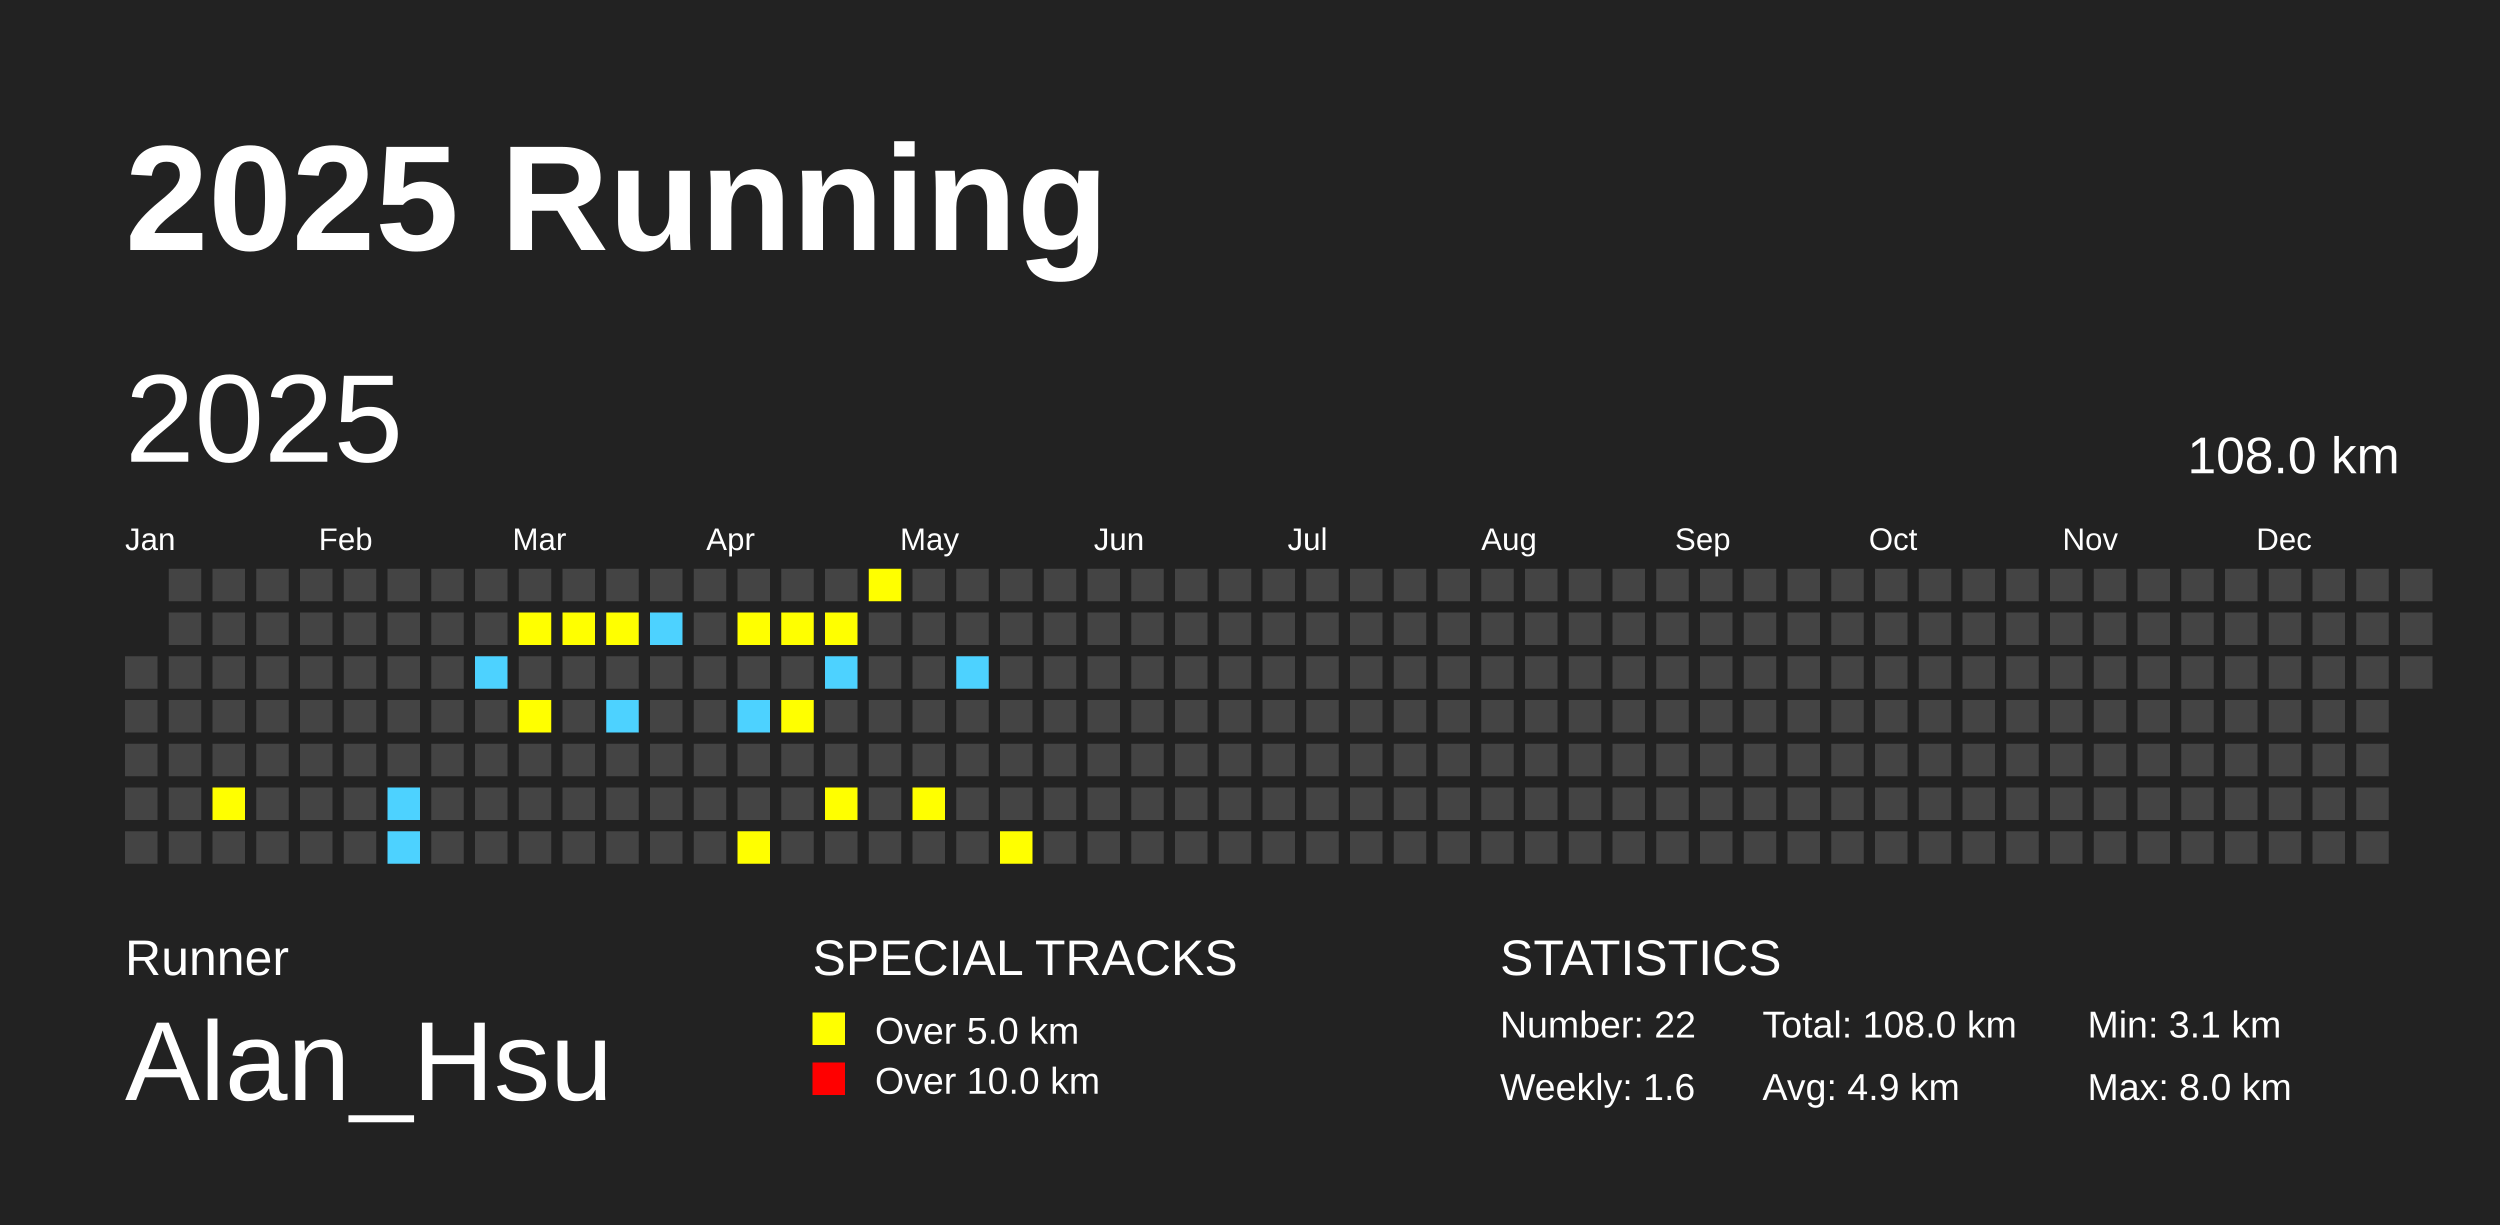
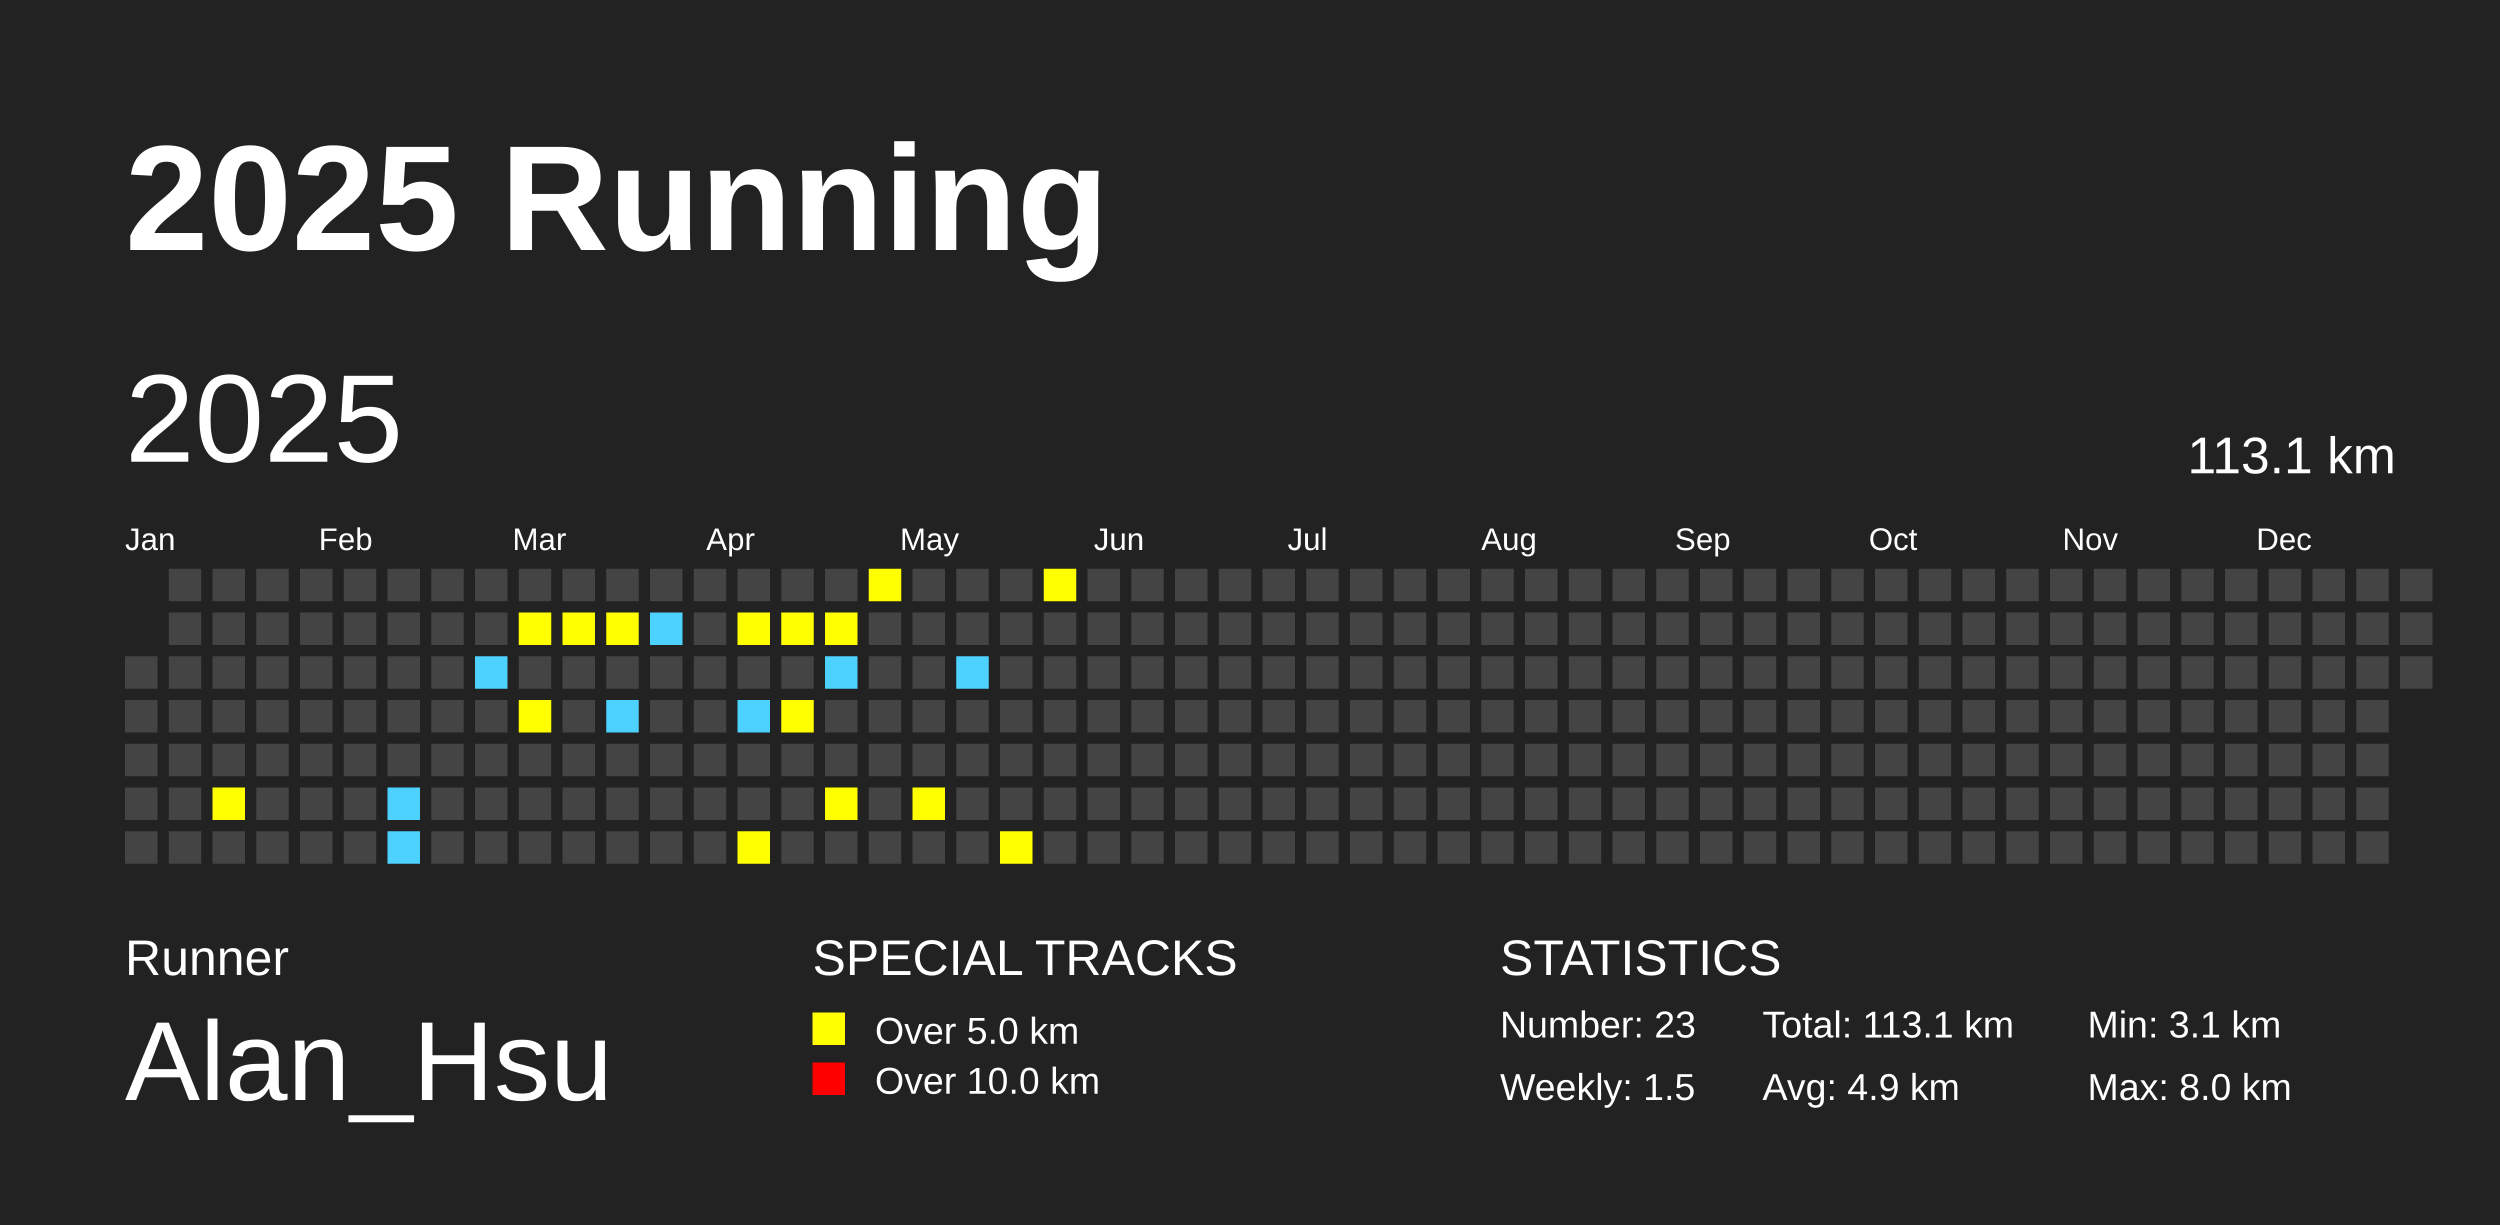
<svg xmlns="http://www.w3.org/2000/svg" baseProfile="full" height="98mm" version="1.1" viewBox="0,0,200,98" width="200mm">
  <defs />
  <rect fill="#222222" height="98" width="200" x="0" y="0" />
  <text fill="#FFFFFF" style="font-size:12px; font-family:Arial; font-weight:bold;" x="10" y="20">2025 Running</text>
  <text fill="#FFFFFF" style="font-size:4px; font-family:Arial" x="10" y="78">Runner</text>
  <text fill="#FFFFFF" style="font-size:9px; font-family:Arial" x="10" y="88">Alan_Hsu</text>
  <text fill="#FFFFFF" style="font-size:4px; font-family:Arial" x="65" y="78">SPECIAL TRACKS</text>
  <rect fill="yellow" height="2.6" width="2.6" x="65" y="81" />
  <text fill="#FFFFFF" style="font-size:3px; font-family:Arial" x="70" y="83.5">Over 5.0 km</text>
  <rect fill="red" height="2.6" width="2.6" x="65" y="85" />
  <text fill="#FFFFFF" style="font-size:3px; font-family:Arial" x="70" y="87.5">Over 10.0 km</text>
  <text fill="#FFFFFF" style="font-size:4px; font-family:Arial" x="120" y="78">STATISTICS</text>
-   <text fill="#FFFFFF" style="font-size:3px; font-family:Arial" x="120" y="83">Number: 22</text>
-   <text fill="#FFFFFF" style="font-size:3px; font-family:Arial" x="120" y="88">Weekly: 1.6</text>
-   <text fill="#FFFFFF" style="font-size:3px; font-family:Arial" x="141" y="83">Total: 108.0 km</text>
+   <text fill="#FFFFFF" style="font-size:3px; font-family:Arial" x="120" y="83">Number: 23</text>
+   <text fill="#FFFFFF" style="font-size:3px; font-family:Arial" x="120" y="88">Weekly: 1.5</text>
+   <text fill="#FFFFFF" style="font-size:3px; font-family:Arial" x="141" y="83">Total: 113.1 km</text>
  <text fill="#FFFFFF" style="font-size:3px; font-family:Arial" x="141" y="88">Avg: 4.9 km</text>
  <text fill="#FFFFFF" style="font-size:3px; font-family:Arial" x="167" y="83">Min: 3.1 km</text>
  <text fill="#FFFFFF" style="font-size:3px; font-family:Arial" x="167" y="88">Max: 8.0 km</text>
  <text dominant-baseline="hanging" fill="#FFFFFF" style="font-size:10.0px; font-family:Arial;" x="10" y="30">2025</text>
-   <text dominant-baseline="hanging" fill="#FFFFFF" style="font-size:4.125px; font-family:Arial;" x="175" y="35">108.0 km</text>
+   <text dominant-baseline="hanging" fill="#FFFFFF" style="font-size:4.125px; font-family:Arial;" x="175" y="35">113.1 km</text>
  <text fill="#FFFFFF" style="font-size:2.5px; font-family:Arial" x="10.0" y="44">Jan</text>
  <text fill="#FFFFFF" style="font-size:2.5px; font-family:Arial" x="25.5" y="44">Feb</text>
  <text fill="#FFFFFF" style="font-size:2.5px; font-family:Arial" x="41.0" y="44">Mar</text>
  <text fill="#FFFFFF" style="font-size:2.5px; font-family:Arial" x="56.5" y="44">Apr</text>
  <text fill="#FFFFFF" style="font-size:2.5px; font-family:Arial" x="72.0" y="44">May</text>
  <text fill="#FFFFFF" style="font-size:2.5px; font-family:Arial" x="87.5" y="44">Jun</text>
  <text fill="#FFFFFF" style="font-size:2.5px; font-family:Arial" x="103.0" y="44">Jul</text>
  <text fill="#FFFFFF" style="font-size:2.5px; font-family:Arial" x="118.5" y="44">Aug</text>
  <text fill="#FFFFFF" style="font-size:2.5px; font-family:Arial" x="134.0" y="44">Sep</text>
  <text fill="#FFFFFF" style="font-size:2.5px; font-family:Arial" x="149.5" y="44">Oct</text>
  <text fill="#FFFFFF" style="font-size:2.5px; font-family:Arial" x="165.0" y="44">Nov</text>
  <text fill="#FFFFFF" style="font-size:2.5px; font-family:Arial" x="180.5" y="44">Dec</text>
  <rect fill="#444444" height="2.6" width="2.6" x="10.0" y="52.5" />
  <rect fill="#444444" height="2.6" width="2.6" x="10.0" y="56.0" />
  <rect fill="#444444" height="2.6" width="2.6" x="10.0" y="59.5" />
  <rect fill="#444444" height="2.6" width="2.6" x="10.0" y="63.0" />
  <rect fill="#444444" height="2.6" width="2.6" x="10.0" y="66.5" />
  <rect fill="#444444" height="2.6" width="2.6" x="13.5" y="45.5" />
  <rect fill="#444444" height="2.6" width="2.6" x="13.5" y="49.0" />
  <rect fill="#444444" height="2.6" width="2.6" x="13.5" y="52.5" />
  <rect fill="#444444" height="2.6" width="2.6" x="13.5" y="56.0" />
  <rect fill="#444444" height="2.6" width="2.6" x="13.5" y="59.5" />
  <rect fill="#444444" height="2.6" width="2.6" x="13.5" y="63.0" />
  <rect fill="#444444" height="2.6" width="2.6" x="13.5" y="66.5" />
  <rect fill="#444444" height="2.6" width="2.6" x="17.0" y="45.5" />
  <rect fill="#444444" height="2.6" width="2.6" x="17.0" y="49.0" />
  <rect fill="#444444" height="2.6" width="2.6" x="17.0" y="52.5" />
  <rect fill="#444444" height="2.6" width="2.6" x="17.0" y="56.0" />
  <rect fill="#444444" height="2.6" width="2.6" x="17.0" y="59.5" />
  <rect fill="yellow" height="2.6" width="2.6" x="17.0" y="63.0" />
  <rect fill="#444444" height="2.6" width="2.6" x="17.0" y="66.5" />
  <rect fill="#444444" height="2.6" width="2.6" x="20.5" y="45.5" />
  <rect fill="#444444" height="2.6" width="2.6" x="20.5" y="49.0" />
  <rect fill="#444444" height="2.6" width="2.6" x="20.5" y="52.5" />
  <rect fill="#444444" height="2.6" width="2.6" x="20.5" y="56.0" />
  <rect fill="#444444" height="2.6" width="2.6" x="20.5" y="59.5" />
  <rect fill="#444444" height="2.6" width="2.6" x="20.5" y="63.0" />
  <rect fill="#444444" height="2.6" width="2.6" x="20.5" y="66.5" />
  <rect fill="#444444" height="2.6" width="2.6" x="24.0" y="45.5" />
  <rect fill="#444444" height="2.6" width="2.6" x="24.0" y="49.0" />
  <rect fill="#444444" height="2.6" width="2.6" x="24.0" y="52.5" />
  <rect fill="#444444" height="2.6" width="2.6" x="24.0" y="56.0" />
  <rect fill="#444444" height="2.6" width="2.6" x="24.0" y="59.5" />
  <rect fill="#444444" height="2.6" width="2.6" x="24.0" y="63.0" />
  <rect fill="#444444" height="2.6" width="2.6" x="24.0" y="66.5" />
  <rect fill="#444444" height="2.6" width="2.6" x="27.5" y="45.5" />
  <rect fill="#444444" height="2.6" width="2.6" x="27.5" y="49.0" />
  <rect fill="#444444" height="2.6" width="2.6" x="27.5" y="52.5" />
  <rect fill="#444444" height="2.6" width="2.6" x="27.5" y="56.0" />
  <rect fill="#444444" height="2.6" width="2.6" x="27.5" y="59.5" />
  <rect fill="#444444" height="2.6" width="2.6" x="27.5" y="63.0" />
  <rect fill="#444444" height="2.6" width="2.6" x="27.5" y="66.5" />
  <rect fill="#444444" height="2.6" width="2.6" x="31.0" y="45.5" />
  <rect fill="#444444" height="2.6" width="2.6" x="31.0" y="49.0" />
  <rect fill="#444444" height="2.6" width="2.6" x="31.0" y="52.5" />
  <rect fill="#444444" height="2.6" width="2.6" x="31.0" y="56.0" />
  <rect fill="#444444" height="2.6" width="2.6" x="31.0" y="59.5" />
  <rect fill="#4DD2FF" height="2.6" width="2.6" x="31.0" y="63.0" />
  <rect fill="#4DD2FF" height="2.6" width="2.6" x="31.0" y="66.5" />
  <rect fill="#444444" height="2.6" width="2.6" x="34.5" y="45.5" />
  <rect fill="#444444" height="2.6" width="2.6" x="34.5" y="49.0" />
  <rect fill="#444444" height="2.6" width="2.6" x="34.5" y="52.5" />
  <rect fill="#444444" height="2.6" width="2.6" x="34.5" y="56.0" />
  <rect fill="#444444" height="2.6" width="2.6" x="34.5" y="59.5" />
  <rect fill="#444444" height="2.6" width="2.6" x="34.5" y="63.0" />
  <rect fill="#444444" height="2.6" width="2.6" x="34.5" y="66.5" />
  <rect fill="#444444" height="2.6" width="2.6" x="38.0" y="45.5" />
  <rect fill="#444444" height="2.6" width="2.6" x="38.0" y="49.0" />
  <rect fill="#4DD2FF" height="2.6" width="2.6" x="38.0" y="52.5" />
  <rect fill="#444444" height="2.6" width="2.6" x="38.0" y="56.0" />
  <rect fill="#444444" height="2.6" width="2.6" x="38.0" y="59.5" />
  <rect fill="#444444" height="2.6" width="2.6" x="38.0" y="63.0" />
  <rect fill="#444444" height="2.6" width="2.6" x="38.0" y="66.5" />
  <rect fill="#444444" height="2.6" width="2.6" x="41.5" y="45.5" />
  <rect fill="yellow" height="2.6" width="2.6" x="41.5" y="49.0" />
  <rect fill="#444444" height="2.6" width="2.6" x="41.5" y="52.5" />
  <rect fill="yellow" height="2.6" width="2.6" x="41.5" y="56.0" />
  <rect fill="#444444" height="2.6" width="2.6" x="41.5" y="59.5" />
  <rect fill="#444444" height="2.6" width="2.6" x="41.5" y="63.0" />
  <rect fill="#444444" height="2.6" width="2.6" x="41.5" y="66.5" />
  <rect fill="#444444" height="2.6" width="2.6" x="45.0" y="45.5" />
  <rect fill="yellow" height="2.6" width="2.6" x="45.0" y="49.0" />
  <rect fill="#444444" height="2.6" width="2.6" x="45.0" y="52.5" />
  <rect fill="#444444" height="2.6" width="2.6" x="45.0" y="56.0" />
  <rect fill="#444444" height="2.6" width="2.6" x="45.0" y="59.5" />
  <rect fill="#444444" height="2.6" width="2.6" x="45.0" y="63.0" />
  <rect fill="#444444" height="2.6" width="2.6" x="45.0" y="66.5" />
  <rect fill="#444444" height="2.6" width="2.6" x="48.5" y="45.5" />
  <rect fill="yellow" height="2.6" width="2.6" x="48.5" y="49.0" />
  <rect fill="#444444" height="2.6" width="2.6" x="48.5" y="52.5" />
  <rect fill="#4DD2FF" height="2.6" width="2.6" x="48.5" y="56.0" />
  <rect fill="#444444" height="2.6" width="2.6" x="48.5" y="59.5" />
  <rect fill="#444444" height="2.6" width="2.6" x="48.5" y="63.0" />
  <rect fill="#444444" height="2.6" width="2.6" x="48.5" y="66.5" />
  <rect fill="#444444" height="2.6" width="2.6" x="52.0" y="45.5" />
  <rect fill="#4DD2FF" height="2.6" width="2.6" x="52.0" y="49.0" />
  <rect fill="#444444" height="2.6" width="2.6" x="52.0" y="52.5" />
  <rect fill="#444444" height="2.6" width="2.6" x="52.0" y="56.0" />
  <rect fill="#444444" height="2.6" width="2.6" x="52.0" y="59.5" />
  <rect fill="#444444" height="2.6" width="2.6" x="52.0" y="63.0" />
  <rect fill="#444444" height="2.6" width="2.6" x="52.0" y="66.5" />
  <rect fill="#444444" height="2.6" width="2.6" x="55.5" y="45.5" />
  <rect fill="#444444" height="2.6" width="2.6" x="55.5" y="49.0" />
  <rect fill="#444444" height="2.6" width="2.6" x="55.5" y="52.5" />
  <rect fill="#444444" height="2.6" width="2.6" x="55.5" y="56.0" />
  <rect fill="#444444" height="2.6" width="2.6" x="55.5" y="59.5" />
  <rect fill="#444444" height="2.6" width="2.6" x="55.5" y="63.0" />
  <rect fill="#444444" height="2.6" width="2.6" x="55.5" y="66.5" />
  <rect fill="#444444" height="2.6" width="2.6" x="59.0" y="45.5" />
  <rect fill="yellow" height="2.6" width="2.6" x="59.0" y="49.0" />
  <rect fill="#444444" height="2.6" width="2.6" x="59.0" y="52.5" />
  <rect fill="#4DD2FF" height="2.6" width="2.6" x="59.0" y="56.0" />
  <rect fill="#444444" height="2.6" width="2.6" x="59.0" y="59.5" />
  <rect fill="#444444" height="2.6" width="2.6" x="59.0" y="63.0" />
  <rect fill="yellow" height="2.6" width="2.6" x="59.0" y="66.5" />
  <rect fill="#444444" height="2.6" width="2.6" x="62.5" y="45.5" />
  <rect fill="yellow" height="2.6" width="2.6" x="62.5" y="49.0" />
  <rect fill="#444444" height="2.6" width="2.6" x="62.5" y="52.5" />
  <rect fill="yellow" height="2.6" width="2.6" x="62.5" y="56.0" />
  <rect fill="#444444" height="2.6" width="2.6" x="62.5" y="59.5" />
  <rect fill="#444444" height="2.6" width="2.6" x="62.5" y="63.0" />
  <rect fill="#444444" height="2.6" width="2.6" x="62.5" y="66.5" />
  <rect fill="#444444" height="2.6" width="2.6" x="66.0" y="45.5" />
  <rect fill="yellow" height="2.6" width="2.6" x="66.0" y="49.0" />
  <rect fill="#4DD2FF" height="2.6" width="2.6" x="66.0" y="52.5" />
  <rect fill="#444444" height="2.6" width="2.6" x="66.0" y="56.0" />
  <rect fill="#444444" height="2.6" width="2.6" x="66.0" y="59.5" />
  <rect fill="yellow" height="2.6" width="2.6" x="66.0" y="63.0" />
  <rect fill="#444444" height="2.6" width="2.6" x="66.0" y="66.5" />
  <rect fill="yellow" height="2.6" width="2.6" x="69.5" y="45.5" />
  <rect fill="#444444" height="2.6" width="2.6" x="69.5" y="49.0" />
  <rect fill="#444444" height="2.6" width="2.6" x="69.5" y="52.5" />
  <rect fill="#444444" height="2.6" width="2.6" x="69.5" y="56.0" />
  <rect fill="#444444" height="2.6" width="2.6" x="69.5" y="59.5" />
  <rect fill="#444444" height="2.6" width="2.6" x="69.5" y="63.0" />
  <rect fill="#444444" height="2.6" width="2.6" x="69.5" y="66.5" />
  <rect fill="#444444" height="2.6" width="2.6" x="73.0" y="45.5" />
  <rect fill="#444444" height="2.6" width="2.6" x="73.0" y="49.0" />
  <rect fill="#444444" height="2.6" width="2.6" x="73.0" y="52.5" />
  <rect fill="#444444" height="2.6" width="2.6" x="73.0" y="56.0" />
  <rect fill="#444444" height="2.6" width="2.6" x="73.0" y="59.5" />
  <rect fill="yellow" height="2.6" width="2.6" x="73.0" y="63.0" />
  <rect fill="#444444" height="2.6" width="2.6" x="73.0" y="66.5" />
  <rect fill="#444444" height="2.6" width="2.6" x="76.5" y="45.5" />
  <rect fill="#444444" height="2.6" width="2.6" x="76.5" y="49.0" />
  <rect fill="#4DD2FF" height="2.6" width="2.6" x="76.5" y="52.5" />
  <rect fill="#444444" height="2.6" width="2.6" x="76.5" y="56.0" />
  <rect fill="#444444" height="2.6" width="2.6" x="76.5" y="59.5" />
  <rect fill="#444444" height="2.6" width="2.6" x="76.5" y="63.0" />
  <rect fill="#444444" height="2.6" width="2.6" x="76.5" y="66.5" />
  <rect fill="#444444" height="2.6" width="2.6" x="80.0" y="45.5" />
  <rect fill="#444444" height="2.6" width="2.6" x="80.0" y="49.0" />
  <rect fill="#444444" height="2.6" width="2.6" x="80.0" y="52.5" />
  <rect fill="#444444" height="2.6" width="2.6" x="80.0" y="56.0" />
  <rect fill="#444444" height="2.6" width="2.6" x="80.0" y="59.5" />
  <rect fill="#444444" height="2.6" width="2.6" x="80.0" y="63.0" />
  <rect fill="yellow" height="2.6" width="2.6" x="80.0" y="66.5" />
-   <rect fill="#444444" height="2.6" width="2.6" x="83.5" y="45.5" />
+   <rect fill="yellow" height="2.6" width="2.6" x="83.5" y="45.5" />
  <rect fill="#444444" height="2.6" width="2.6" x="83.5" y="49.0" />
  <rect fill="#444444" height="2.6" width="2.6" x="83.5" y="52.5" />
  <rect fill="#444444" height="2.6" width="2.6" x="83.5" y="56.0" />
  <rect fill="#444444" height="2.6" width="2.6" x="83.5" y="59.5" />
  <rect fill="#444444" height="2.6" width="2.6" x="83.5" y="63.0" />
  <rect fill="#444444" height="2.6" width="2.6" x="83.5" y="66.5" />
  <rect fill="#444444" height="2.6" width="2.6" x="87.0" y="45.5" />
  <rect fill="#444444" height="2.6" width="2.6" x="87.0" y="49.0" />
  <rect fill="#444444" height="2.6" width="2.6" x="87.0" y="52.5" />
  <rect fill="#444444" height="2.6" width="2.6" x="87.0" y="56.0" />
  <rect fill="#444444" height="2.6" width="2.6" x="87.0" y="59.5" />
  <rect fill="#444444" height="2.6" width="2.6" x="87.0" y="63.0" />
  <rect fill="#444444" height="2.6" width="2.6" x="87.0" y="66.5" />
  <rect fill="#444444" height="2.6" width="2.6" x="90.5" y="45.5" />
  <rect fill="#444444" height="2.6" width="2.6" x="90.5" y="49.0" />
  <rect fill="#444444" height="2.6" width="2.6" x="90.5" y="52.5" />
  <rect fill="#444444" height="2.6" width="2.6" x="90.5" y="56.0" />
  <rect fill="#444444" height="2.6" width="2.6" x="90.5" y="59.5" />
  <rect fill="#444444" height="2.6" width="2.6" x="90.5" y="63.0" />
  <rect fill="#444444" height="2.6" width="2.6" x="90.5" y="66.5" />
  <rect fill="#444444" height="2.6" width="2.6" x="94.0" y="45.5" />
  <rect fill="#444444" height="2.6" width="2.6" x="94.0" y="49.0" />
  <rect fill="#444444" height="2.6" width="2.6" x="94.0" y="52.5" />
  <rect fill="#444444" height="2.6" width="2.6" x="94.0" y="56.0" />
  <rect fill="#444444" height="2.6" width="2.6" x="94.0" y="59.5" />
  <rect fill="#444444" height="2.6" width="2.6" x="94.0" y="63.0" />
  <rect fill="#444444" height="2.6" width="2.6" x="94.0" y="66.5" />
  <rect fill="#444444" height="2.6" width="2.6" x="97.5" y="45.5" />
  <rect fill="#444444" height="2.6" width="2.6" x="97.5" y="49.0" />
  <rect fill="#444444" height="2.6" width="2.6" x="97.5" y="52.5" />
  <rect fill="#444444" height="2.6" width="2.6" x="97.5" y="56.0" />
  <rect fill="#444444" height="2.6" width="2.6" x="97.5" y="59.5" />
  <rect fill="#444444" height="2.6" width="2.6" x="97.5" y="63.0" />
  <rect fill="#444444" height="2.6" width="2.6" x="97.5" y="66.5" />
  <rect fill="#444444" height="2.6" width="2.6" x="101.0" y="45.5" />
  <rect fill="#444444" height="2.6" width="2.6" x="101.0" y="49.0" />
  <rect fill="#444444" height="2.6" width="2.6" x="101.0" y="52.5" />
  <rect fill="#444444" height="2.6" width="2.6" x="101.0" y="56.0" />
  <rect fill="#444444" height="2.6" width="2.6" x="101.0" y="59.5" />
  <rect fill="#444444" height="2.6" width="2.6" x="101.0" y="63.0" />
  <rect fill="#444444" height="2.6" width="2.6" x="101.0" y="66.5" />
  <rect fill="#444444" height="2.6" width="2.6" x="104.5" y="45.5" />
  <rect fill="#444444" height="2.6" width="2.6" x="104.5" y="49.0" />
  <rect fill="#444444" height="2.6" width="2.6" x="104.5" y="52.5" />
  <rect fill="#444444" height="2.6" width="2.6" x="104.5" y="56.0" />
  <rect fill="#444444" height="2.6" width="2.6" x="104.5" y="59.5" />
  <rect fill="#444444" height="2.6" width="2.6" x="104.5" y="63.0" />
  <rect fill="#444444" height="2.6" width="2.6" x="104.5" y="66.5" />
  <rect fill="#444444" height="2.6" width="2.6" x="108.0" y="45.5" />
  <rect fill="#444444" height="2.6" width="2.6" x="108.0" y="49.0" />
  <rect fill="#444444" height="2.6" width="2.6" x="108.0" y="52.5" />
  <rect fill="#444444" height="2.6" width="2.6" x="108.0" y="56.0" />
  <rect fill="#444444" height="2.6" width="2.6" x="108.0" y="59.5" />
  <rect fill="#444444" height="2.6" width="2.6" x="108.0" y="63.0" />
  <rect fill="#444444" height="2.6" width="2.6" x="108.0" y="66.5" />
  <rect fill="#444444" height="2.6" width="2.6" x="111.5" y="45.5" />
  <rect fill="#444444" height="2.6" width="2.6" x="111.5" y="49.0" />
  <rect fill="#444444" height="2.6" width="2.6" x="111.5" y="52.5" />
  <rect fill="#444444" height="2.6" width="2.6" x="111.5" y="56.0" />
  <rect fill="#444444" height="2.6" width="2.6" x="111.5" y="59.5" />
  <rect fill="#444444" height="2.6" width="2.6" x="111.5" y="63.0" />
  <rect fill="#444444" height="2.6" width="2.6" x="111.5" y="66.5" />
  <rect fill="#444444" height="2.6" width="2.6" x="115.0" y="45.5" />
  <rect fill="#444444" height="2.6" width="2.6" x="115.0" y="49.0" />
  <rect fill="#444444" height="2.6" width="2.6" x="115.0" y="52.5" />
  <rect fill="#444444" height="2.6" width="2.6" x="115.0" y="56.0" />
  <rect fill="#444444" height="2.6" width="2.6" x="115.0" y="59.5" />
  <rect fill="#444444" height="2.6" width="2.6" x="115.0" y="63.0" />
  <rect fill="#444444" height="2.6" width="2.6" x="115.0" y="66.5" />
  <rect fill="#444444" height="2.6" width="2.6" x="118.5" y="45.5" />
  <rect fill="#444444" height="2.6" width="2.6" x="118.5" y="49.0" />
  <rect fill="#444444" height="2.6" width="2.6" x="118.5" y="52.5" />
  <rect fill="#444444" height="2.6" width="2.6" x="118.5" y="56.0" />
  <rect fill="#444444" height="2.6" width="2.6" x="118.5" y="59.5" />
  <rect fill="#444444" height="2.6" width="2.6" x="118.5" y="63.0" />
  <rect fill="#444444" height="2.6" width="2.6" x="118.5" y="66.5" />
  <rect fill="#444444" height="2.6" width="2.6" x="122.0" y="45.5" />
  <rect fill="#444444" height="2.6" width="2.6" x="122.0" y="49.0" />
  <rect fill="#444444" height="2.6" width="2.6" x="122.0" y="52.5" />
  <rect fill="#444444" height="2.6" width="2.6" x="122.0" y="56.0" />
  <rect fill="#444444" height="2.6" width="2.6" x="122.0" y="59.5" />
  <rect fill="#444444" height="2.6" width="2.6" x="122.0" y="63.0" />
  <rect fill="#444444" height="2.6" width="2.6" x="122.0" y="66.5" />
  <rect fill="#444444" height="2.6" width="2.6" x="125.5" y="45.5" />
  <rect fill="#444444" height="2.6" width="2.6" x="125.5" y="49.0" />
  <rect fill="#444444" height="2.6" width="2.6" x="125.5" y="52.5" />
  <rect fill="#444444" height="2.6" width="2.6" x="125.5" y="56.0" />
  <rect fill="#444444" height="2.6" width="2.6" x="125.5" y="59.5" />
  <rect fill="#444444" height="2.6" width="2.6" x="125.5" y="63.0" />
  <rect fill="#444444" height="2.6" width="2.6" x="125.5" y="66.5" />
  <rect fill="#444444" height="2.6" width="2.6" x="129.0" y="45.5" />
  <rect fill="#444444" height="2.6" width="2.6" x="129.0" y="49.0" />
  <rect fill="#444444" height="2.6" width="2.6" x="129.0" y="52.5" />
  <rect fill="#444444" height="2.6" width="2.6" x="129.0" y="56.0" />
  <rect fill="#444444" height="2.6" width="2.6" x="129.0" y="59.5" />
  <rect fill="#444444" height="2.6" width="2.6" x="129.0" y="63.0" />
  <rect fill="#444444" height="2.6" width="2.6" x="129.0" y="66.5" />
  <rect fill="#444444" height="2.6" width="2.6" x="132.5" y="45.5" />
  <rect fill="#444444" height="2.6" width="2.6" x="132.5" y="49.0" />
  <rect fill="#444444" height="2.6" width="2.6" x="132.5" y="52.5" />
  <rect fill="#444444" height="2.6" width="2.6" x="132.5" y="56.0" />
  <rect fill="#444444" height="2.6" width="2.6" x="132.5" y="59.5" />
  <rect fill="#444444" height="2.6" width="2.6" x="132.5" y="63.0" />
  <rect fill="#444444" height="2.6" width="2.6" x="132.5" y="66.5" />
  <rect fill="#444444" height="2.6" width="2.6" x="136.0" y="45.5" />
  <rect fill="#444444" height="2.6" width="2.6" x="136.0" y="49.0" />
  <rect fill="#444444" height="2.6" width="2.6" x="136.0" y="52.5" />
  <rect fill="#444444" height="2.6" width="2.6" x="136.0" y="56.0" />
  <rect fill="#444444" height="2.6" width="2.6" x="136.0" y="59.5" />
  <rect fill="#444444" height="2.6" width="2.6" x="136.0" y="63.0" />
  <rect fill="#444444" height="2.6" width="2.6" x="136.0" y="66.5" />
  <rect fill="#444444" height="2.6" width="2.6" x="139.5" y="45.5" />
  <rect fill="#444444" height="2.6" width="2.6" x="139.5" y="49.0" />
  <rect fill="#444444" height="2.6" width="2.6" x="139.5" y="52.5" />
  <rect fill="#444444" height="2.6" width="2.6" x="139.5" y="56.0" />
  <rect fill="#444444" height="2.6" width="2.6" x="139.5" y="59.5" />
  <rect fill="#444444" height="2.6" width="2.6" x="139.5" y="63.0" />
  <rect fill="#444444" height="2.6" width="2.6" x="139.5" y="66.5" />
  <rect fill="#444444" height="2.6" width="2.6" x="143.0" y="45.5" />
  <rect fill="#444444" height="2.6" width="2.6" x="143.0" y="49.0" />
  <rect fill="#444444" height="2.6" width="2.6" x="143.0" y="52.5" />
  <rect fill="#444444" height="2.6" width="2.6" x="143.0" y="56.0" />
  <rect fill="#444444" height="2.6" width="2.6" x="143.0" y="59.5" />
  <rect fill="#444444" height="2.6" width="2.6" x="143.0" y="63.0" />
  <rect fill="#444444" height="2.6" width="2.6" x="143.0" y="66.5" />
  <rect fill="#444444" height="2.6" width="2.6" x="146.5" y="45.5" />
  <rect fill="#444444" height="2.6" width="2.6" x="146.5" y="49.0" />
  <rect fill="#444444" height="2.6" width="2.6" x="146.5" y="52.5" />
  <rect fill="#444444" height="2.6" width="2.6" x="146.5" y="56.0" />
  <rect fill="#444444" height="2.6" width="2.6" x="146.5" y="59.5" />
  <rect fill="#444444" height="2.6" width="2.6" x="146.5" y="63.0" />
  <rect fill="#444444" height="2.6" width="2.6" x="146.5" y="66.5" />
  <rect fill="#444444" height="2.6" width="2.6" x="150.0" y="45.5" />
  <rect fill="#444444" height="2.6" width="2.6" x="150.0" y="49.0" />
  <rect fill="#444444" height="2.6" width="2.6" x="150.0" y="52.5" />
  <rect fill="#444444" height="2.6" width="2.6" x="150.0" y="56.0" />
  <rect fill="#444444" height="2.6" width="2.6" x="150.0" y="59.5" />
  <rect fill="#444444" height="2.6" width="2.6" x="150.0" y="63.0" />
  <rect fill="#444444" height="2.6" width="2.6" x="150.0" y="66.5" />
  <rect fill="#444444" height="2.6" width="2.6" x="153.5" y="45.5" />
  <rect fill="#444444" height="2.6" width="2.6" x="153.5" y="49.0" />
  <rect fill="#444444" height="2.6" width="2.6" x="153.5" y="52.5" />
  <rect fill="#444444" height="2.6" width="2.6" x="153.5" y="56.0" />
  <rect fill="#444444" height="2.6" width="2.6" x="153.5" y="59.5" />
  <rect fill="#444444" height="2.6" width="2.6" x="153.5" y="63.0" />
  <rect fill="#444444" height="2.6" width="2.6" x="153.5" y="66.5" />
  <rect fill="#444444" height="2.6" width="2.6" x="157.0" y="45.5" />
  <rect fill="#444444" height="2.6" width="2.6" x="157.0" y="49.0" />
  <rect fill="#444444" height="2.6" width="2.6" x="157.0" y="52.5" />
  <rect fill="#444444" height="2.6" width="2.6" x="157.0" y="56.0" />
  <rect fill="#444444" height="2.6" width="2.6" x="157.0" y="59.5" />
  <rect fill="#444444" height="2.6" width="2.6" x="157.0" y="63.0" />
  <rect fill="#444444" height="2.6" width="2.6" x="157.0" y="66.5" />
  <rect fill="#444444" height="2.6" width="2.6" x="160.5" y="45.5" />
  <rect fill="#444444" height="2.6" width="2.6" x="160.5" y="49.0" />
  <rect fill="#444444" height="2.6" width="2.6" x="160.5" y="52.5" />
  <rect fill="#444444" height="2.6" width="2.6" x="160.5" y="56.0" />
  <rect fill="#444444" height="2.6" width="2.6" x="160.5" y="59.5" />
  <rect fill="#444444" height="2.6" width="2.6" x="160.5" y="63.0" />
  <rect fill="#444444" height="2.6" width="2.6" x="160.5" y="66.5" />
  <rect fill="#444444" height="2.6" width="2.6" x="164.0" y="45.5" />
  <rect fill="#444444" height="2.6" width="2.6" x="164.0" y="49.0" />
  <rect fill="#444444" height="2.6" width="2.6" x="164.0" y="52.5" />
  <rect fill="#444444" height="2.6" width="2.6" x="164.0" y="56.0" />
  <rect fill="#444444" height="2.6" width="2.6" x="164.0" y="59.5" />
  <rect fill="#444444" height="2.6" width="2.6" x="164.0" y="63.0" />
  <rect fill="#444444" height="2.6" width="2.6" x="164.0" y="66.5" />
  <rect fill="#444444" height="2.6" width="2.6" x="167.5" y="45.5" />
  <rect fill="#444444" height="2.6" width="2.6" x="167.5" y="49.0" />
  <rect fill="#444444" height="2.6" width="2.6" x="167.5" y="52.5" />
  <rect fill="#444444" height="2.6" width="2.6" x="167.5" y="56.0" />
  <rect fill="#444444" height="2.6" width="2.6" x="167.5" y="59.5" />
  <rect fill="#444444" height="2.6" width="2.6" x="167.5" y="63.0" />
  <rect fill="#444444" height="2.6" width="2.6" x="167.5" y="66.5" />
  <rect fill="#444444" height="2.6" width="2.6" x="171.0" y="45.5" />
  <rect fill="#444444" height="2.6" width="2.6" x="171.0" y="49.0" />
  <rect fill="#444444" height="2.6" width="2.6" x="171.0" y="52.5" />
  <rect fill="#444444" height="2.6" width="2.6" x="171.0" y="56.0" />
  <rect fill="#444444" height="2.6" width="2.6" x="171.0" y="59.5" />
  <rect fill="#444444" height="2.6" width="2.6" x="171.0" y="63.0" />
  <rect fill="#444444" height="2.6" width="2.6" x="171.0" y="66.5" />
  <rect fill="#444444" height="2.6" width="2.6" x="174.5" y="45.5" />
  <rect fill="#444444" height="2.6" width="2.6" x="174.5" y="49.0" />
  <rect fill="#444444" height="2.6" width="2.6" x="174.5" y="52.5" />
  <rect fill="#444444" height="2.6" width="2.6" x="174.5" y="56.0" />
  <rect fill="#444444" height="2.6" width="2.6" x="174.5" y="59.5" />
  <rect fill="#444444" height="2.6" width="2.6" x="174.5" y="63.0" />
  <rect fill="#444444" height="2.6" width="2.6" x="174.5" y="66.5" />
  <rect fill="#444444" height="2.6" width="2.6" x="178.0" y="45.5" />
  <rect fill="#444444" height="2.6" width="2.6" x="178.0" y="49.0" />
  <rect fill="#444444" height="2.6" width="2.6" x="178.0" y="52.5" />
  <rect fill="#444444" height="2.6" width="2.6" x="178.0" y="56.0" />
  <rect fill="#444444" height="2.6" width="2.6" x="178.0" y="59.5" />
  <rect fill="#444444" height="2.6" width="2.6" x="178.0" y="63.0" />
  <rect fill="#444444" height="2.6" width="2.6" x="178.0" y="66.5" />
  <rect fill="#444444" height="2.6" width="2.6" x="181.5" y="45.5" />
  <rect fill="#444444" height="2.6" width="2.6" x="181.5" y="49.0" />
  <rect fill="#444444" height="2.6" width="2.6" x="181.5" y="52.5" />
  <rect fill="#444444" height="2.6" width="2.6" x="181.5" y="56.0" />
  <rect fill="#444444" height="2.6" width="2.6" x="181.5" y="59.5" />
  <rect fill="#444444" height="2.6" width="2.6" x="181.5" y="63.0" />
  <rect fill="#444444" height="2.6" width="2.6" x="181.5" y="66.5" />
  <rect fill="#444444" height="2.6" width="2.6" x="185.0" y="45.5" />
  <rect fill="#444444" height="2.6" width="2.6" x="185.0" y="49.0" />
  <rect fill="#444444" height="2.6" width="2.6" x="185.0" y="52.5" />
  <rect fill="#444444" height="2.6" width="2.6" x="185.0" y="56.0" />
  <rect fill="#444444" height="2.6" width="2.6" x="185.0" y="59.5" />
  <rect fill="#444444" height="2.6" width="2.6" x="185.0" y="63.0" />
  <rect fill="#444444" height="2.6" width="2.6" x="185.0" y="66.5" />
  <rect fill="#444444" height="2.6" width="2.6" x="188.5" y="45.5" />
  <rect fill="#444444" height="2.6" width="2.6" x="188.5" y="49.0" />
  <rect fill="#444444" height="2.6" width="2.6" x="188.5" y="52.5" />
  <rect fill="#444444" height="2.6" width="2.6" x="188.5" y="56.0" />
  <rect fill="#444444" height="2.6" width="2.6" x="188.5" y="59.5" />
  <rect fill="#444444" height="2.6" width="2.6" x="188.5" y="63.0" />
  <rect fill="#444444" height="2.6" width="2.6" x="188.5" y="66.5" />
  <rect fill="#444444" height="2.6" width="2.6" x="192.0" y="45.5" />
  <rect fill="#444444" height="2.6" width="2.6" x="192.0" y="49.0" />
  <rect fill="#444444" height="2.6" width="2.6" x="192.0" y="52.5" />
</svg>
